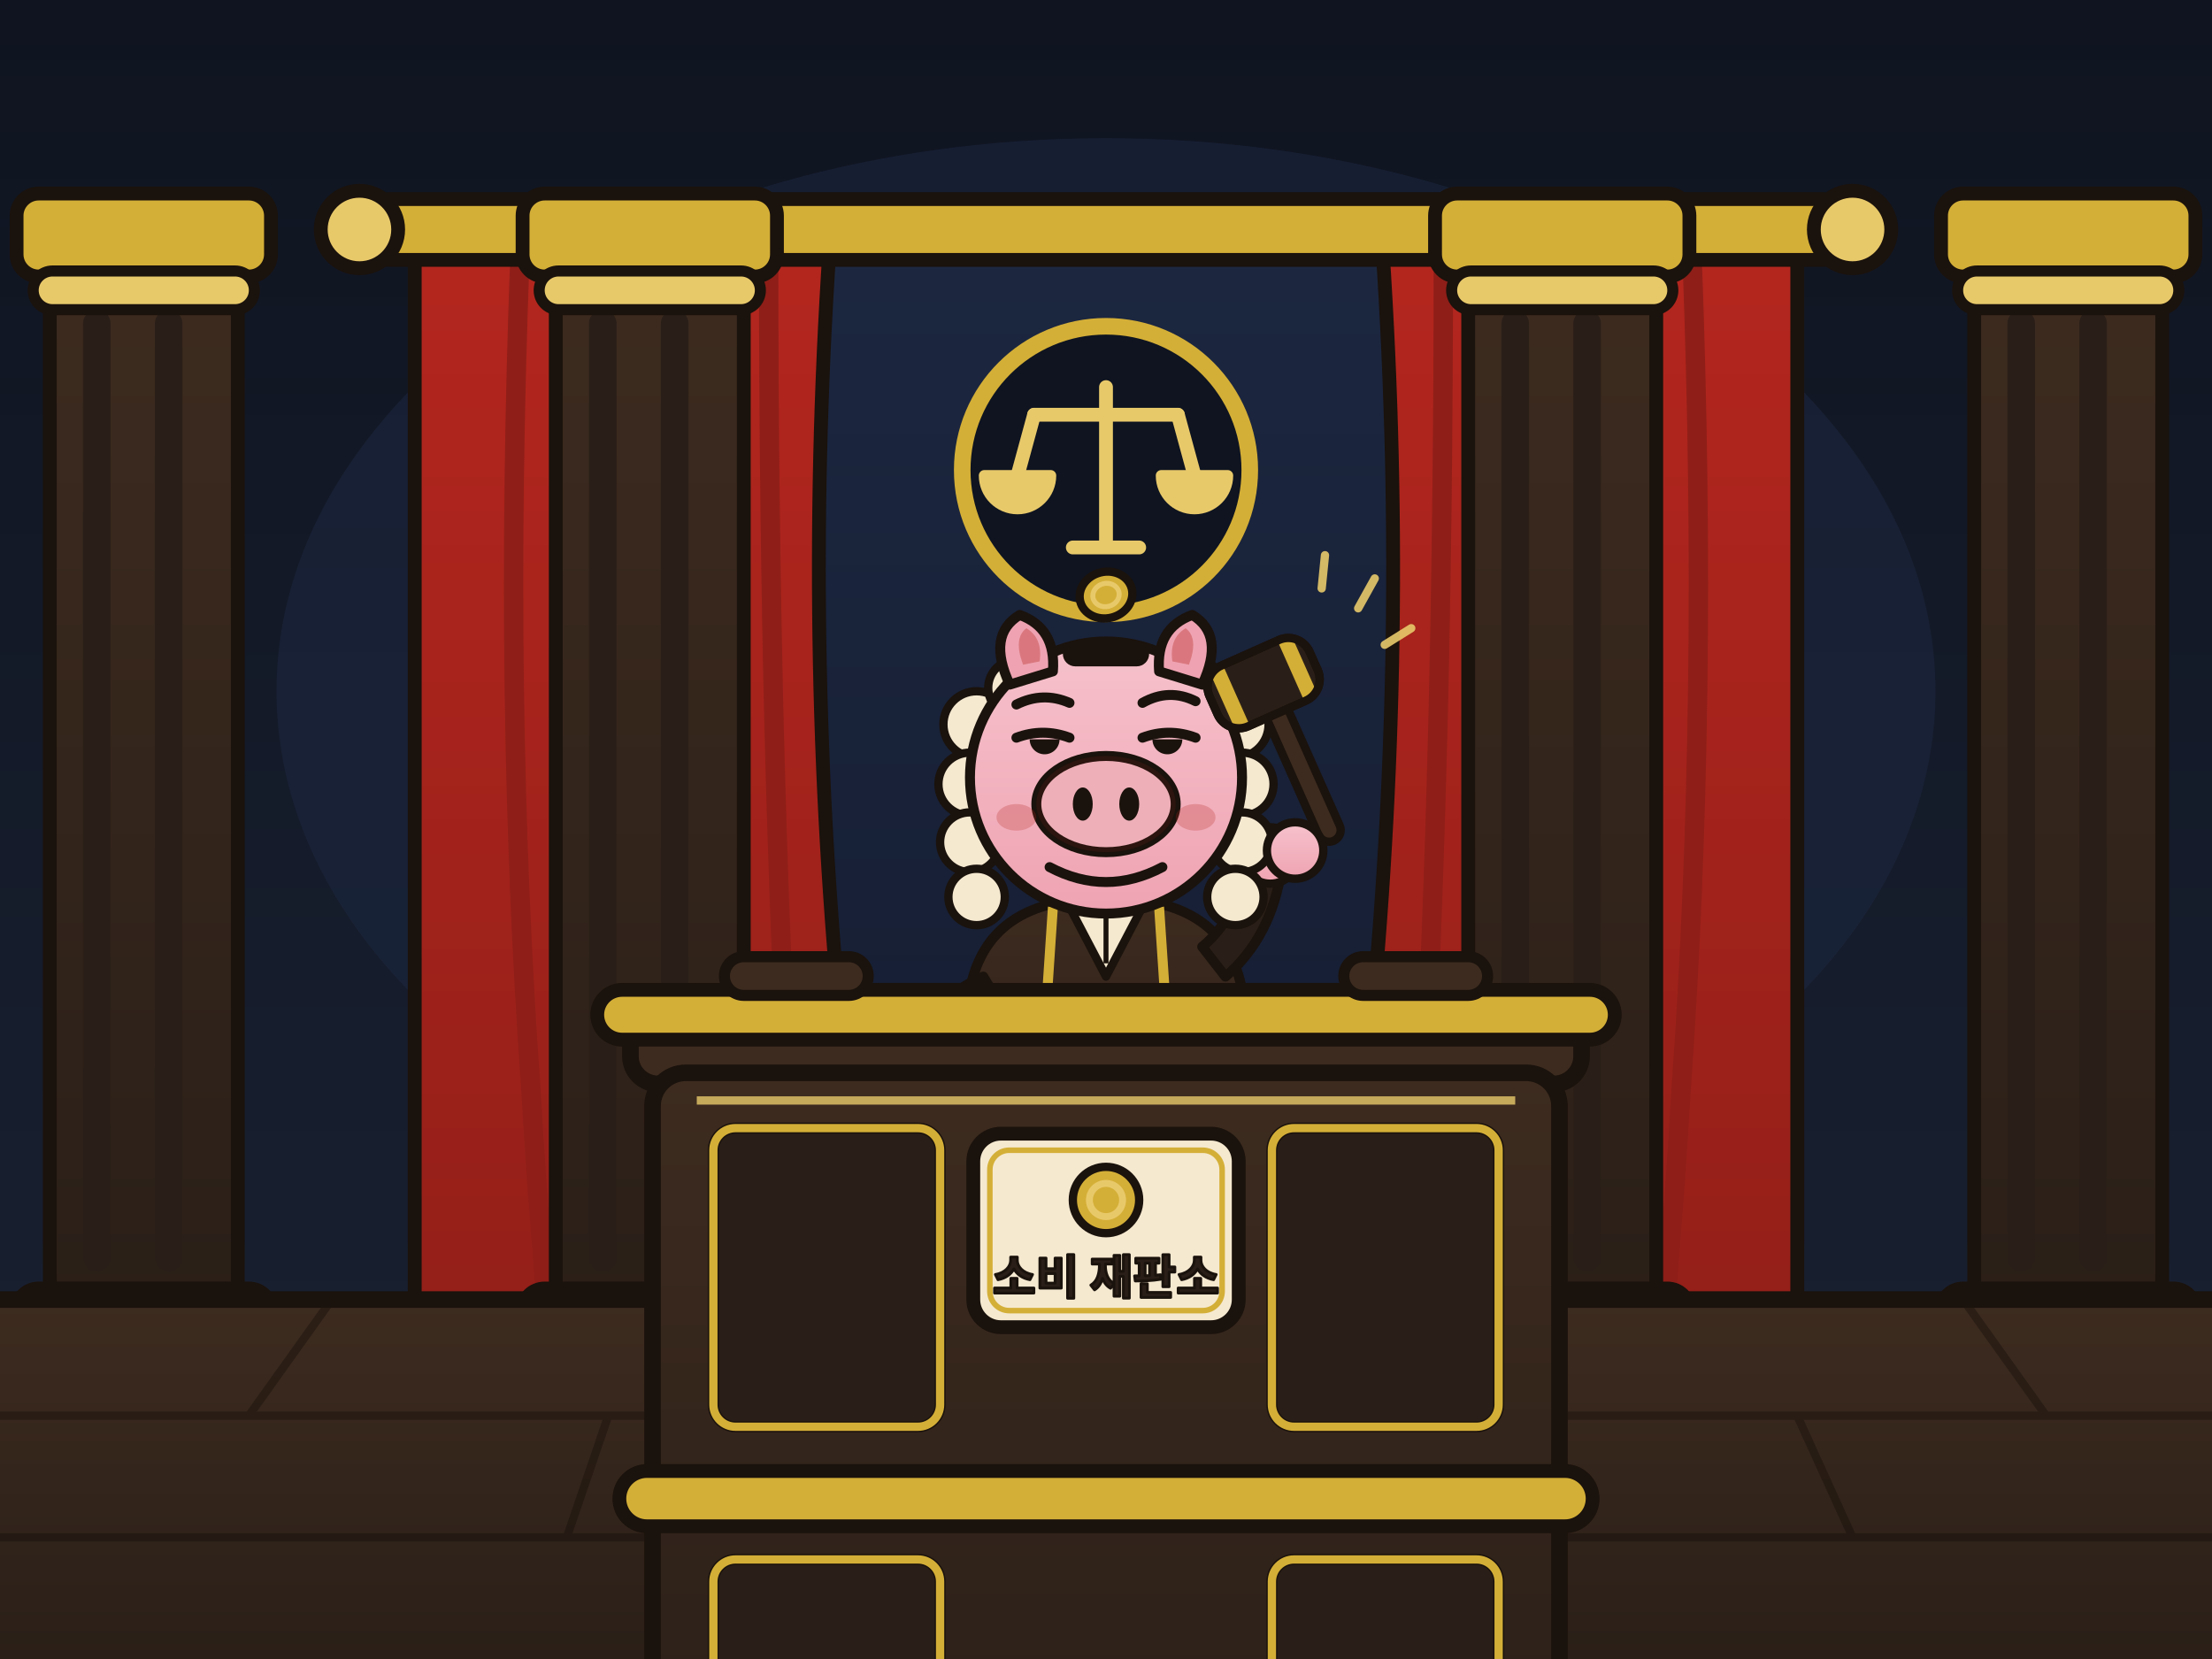
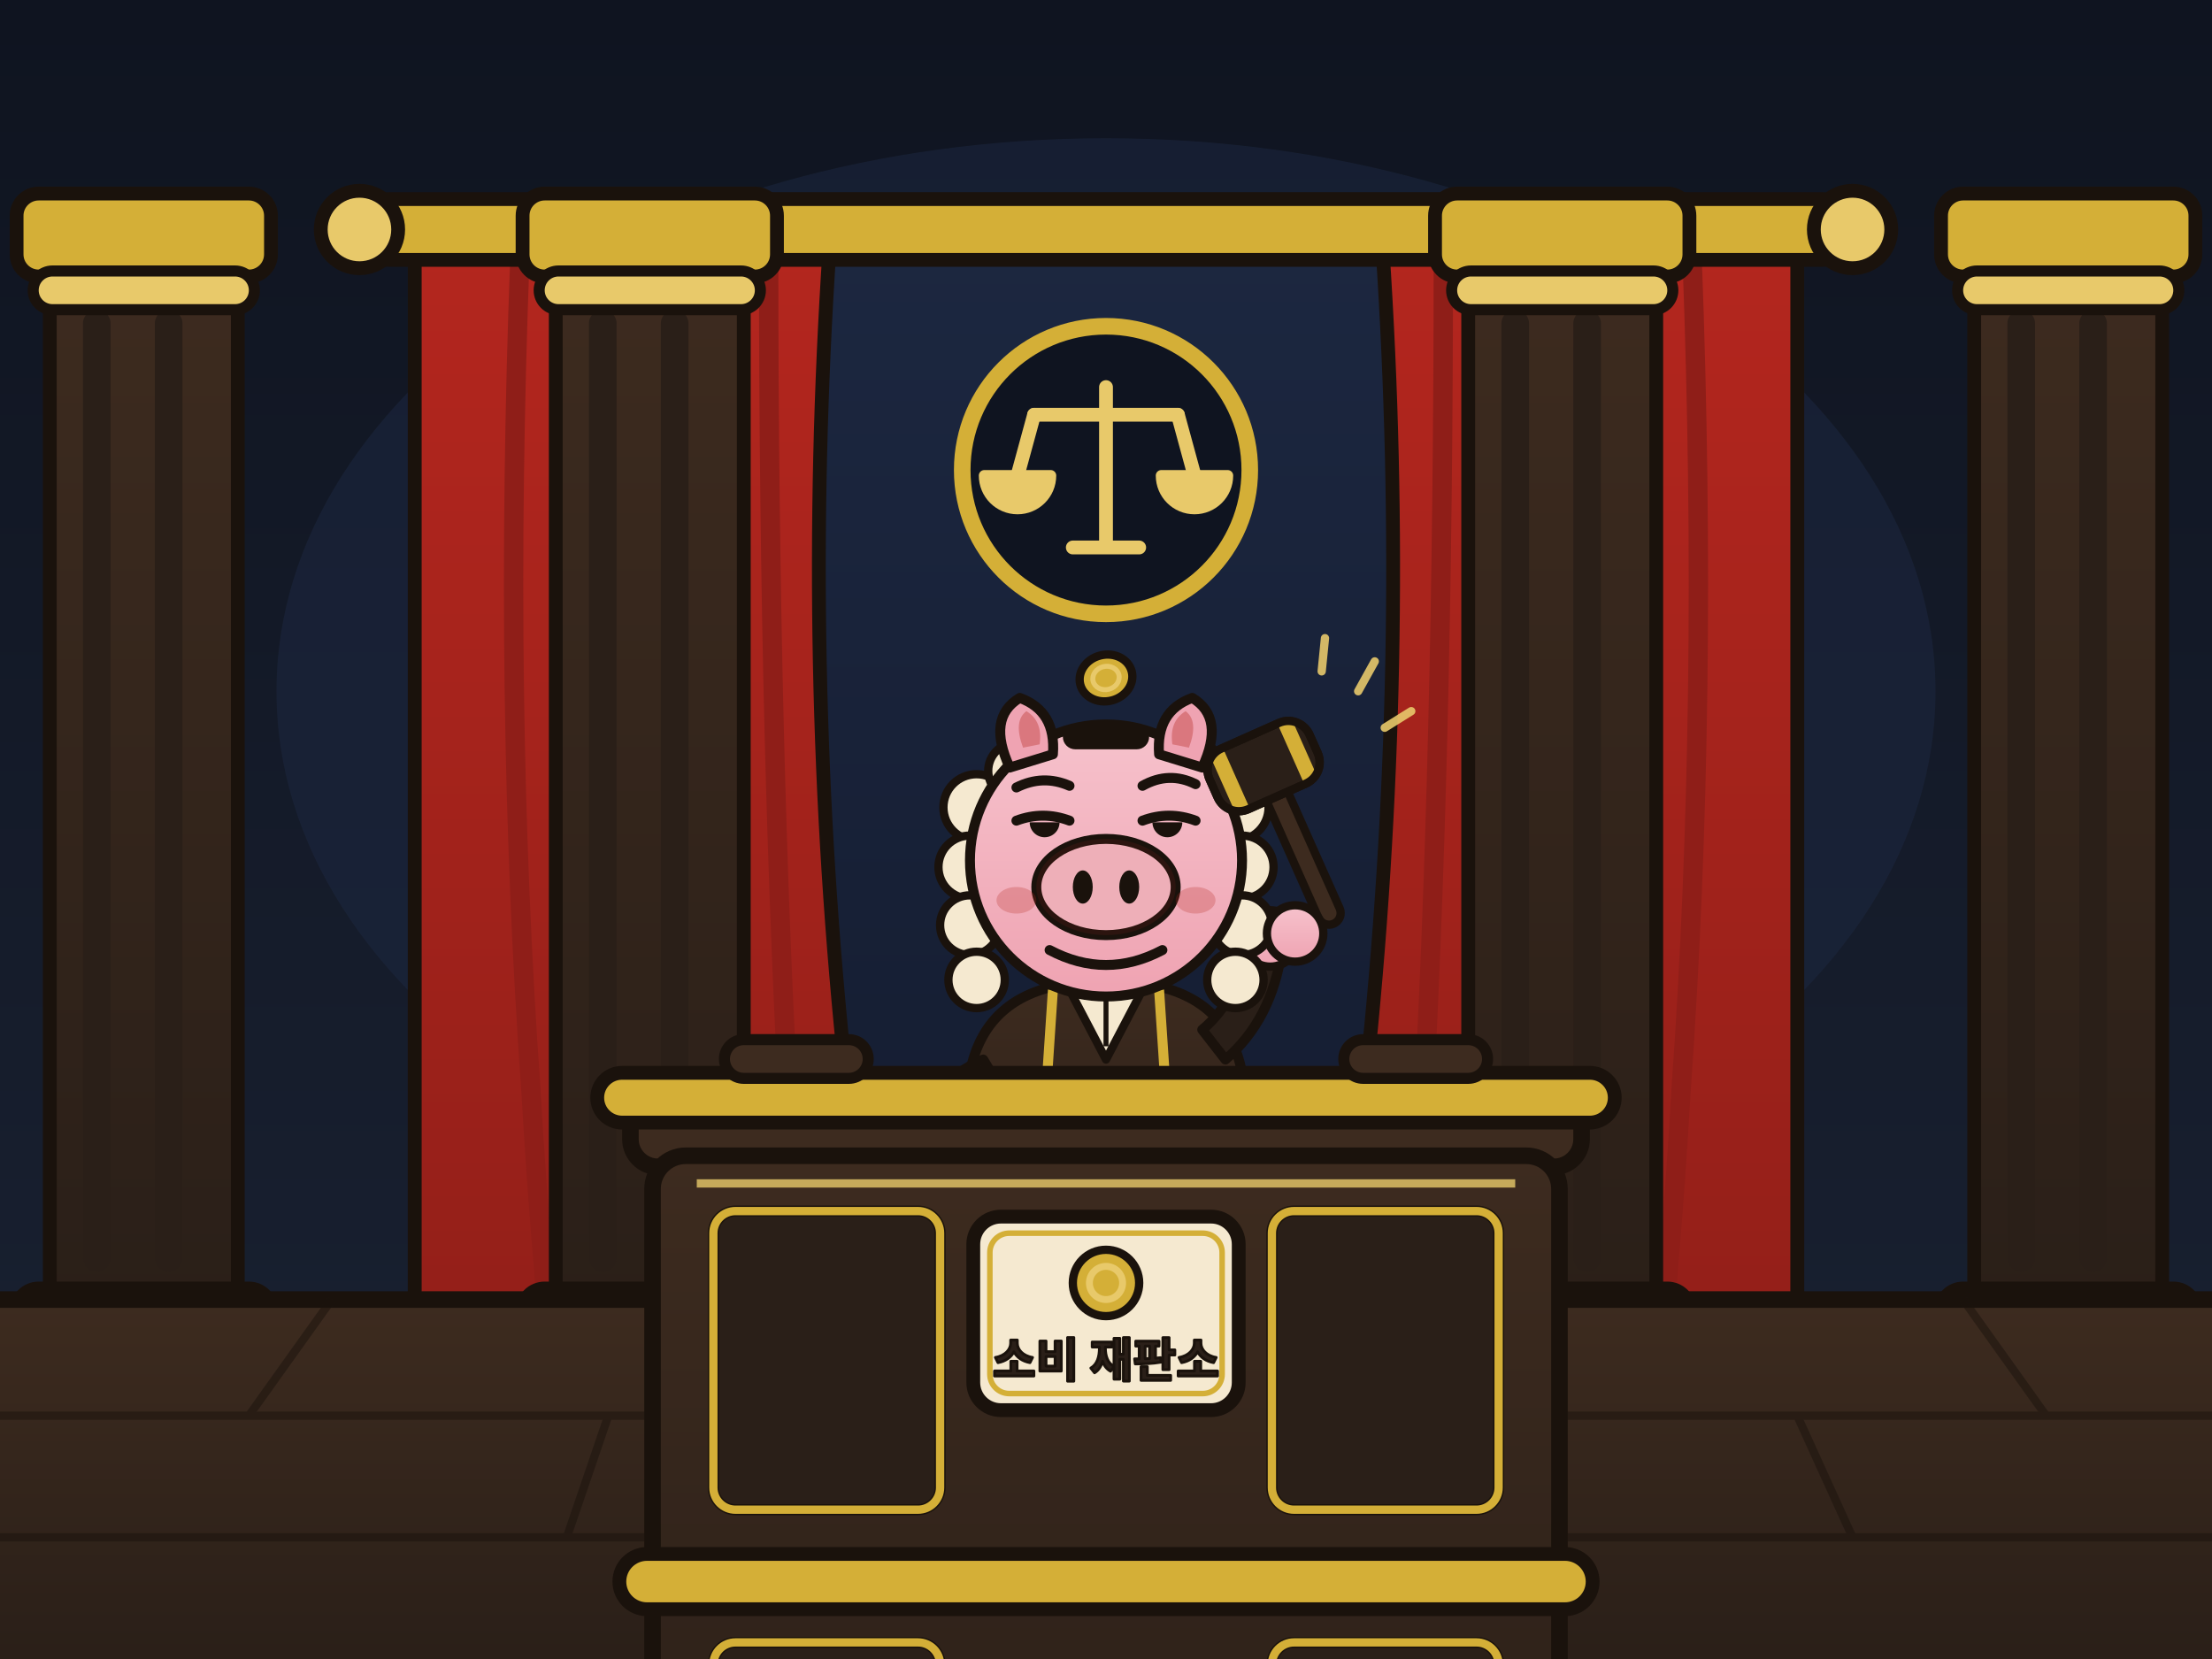
<svg xmlns="http://www.w3.org/2000/svg" viewBox="0 0 800 600" role="img" aria-label="소비 재판소 법정 배경 — 판사 착석">
  <defs>
    <linearGradient id="wallGrad" x1="0" y1="0" x2="0" y2="1">
      <stop offset="0" stop-color="#0f1420" />
      <stop offset="1" stop-color="#1a2233" />
    </linearGradient>
    <linearGradient id="curtainRed" x1="0" y1="0" x2="0" y2="1">
      <stop offset="0" stop-color="#b3261e" />
      <stop offset="1" stop-color="#8f1e18" />
    </linearGradient>
    <linearGradient id="curtainNavy" x1="0" y1="0" x2="0" y2="1">
      <stop offset="0" stop-color="#1c2740" />
      <stop offset="1" stop-color="#141c30" />
    </linearGradient>
    <linearGradient id="woodFront" x1="0" y1="0" x2="0" y2="1">
      <stop offset="0" stop-color="#3d2b1f" />
      <stop offset="1" stop-color="#2a1f18" />
    </linearGradient>
    <linearGradient id="floorGrad" x1="0" y1="0" x2="0" y2="1">
      <stop offset="0" stop-color="#3d2b1f" />
      <stop offset="1" stop-color="#2a1f18" />
    </linearGradient>
    <g id="curtainPanel">
      <path d="M0,0 h150 q-10,150 6,300 q8,80 24,150 L0,450 Z" fill="url(#curtainRed)" stroke="#1a120c" stroke-width="5" stroke-linejoin="round" />
      <path d="M38,4 q-6,160 4,300 q4,70 12,138" fill="none" stroke="#8f1e18" stroke-width="7" stroke-linecap="round" />
      <path d="M86,4 q-4,170 4,310 q3,60 10,128" fill="none" stroke="#8f1e18" stroke-width="7" stroke-linecap="round" />
      <path d="M128,4 q0,180 8,320 q3,55 12,118" fill="none" stroke="#8f1e18" stroke-width="7" stroke-linecap="round" />
      <path d="M96,330 q40,26 80,20 l-6,34 q-44,8 -86,-24 Z" fill="#d4af37" stroke="#1a120c" stroke-width="5" stroke-linejoin="round" />
    </g>
    <g id="column">
      <rect x="-34" y="96" width="68" height="380" rx="8" fill="url(#woodFront)" stroke="#1a120c" stroke-width="5" />
      <rect x="-22" y="112" width="10" height="348" rx="5" fill="#2a1f18" stroke="none" />
      <rect x="4" y="112" width="10" height="348" rx="5" fill="#2a1f18" stroke="none" />
      <rect x="-46" y="70" width="92" height="30" rx="8" fill="#d4af37" stroke="#1a120c" stroke-width="5" />
      <rect x="-40" y="98" width="80" height="14" rx="7" fill="#e8c96a" stroke="#1a120c" stroke-width="4" />
      <rect x="-46" y="466" width="92" height="26" rx="8" fill="#d4af37" stroke="#1a120c" stroke-width="5" />
    </g>
    <linearGradient id="bgGrad" x1="0" y1="0" x2="0" y2="1">
      <stop offset="0" stop-color="#0f1420" />
      <stop offset="1" stop-color="#1a2233" />
    </linearGradient>
    <linearGradient id="robeGrad" x1="0" y1="0" x2="0" y2="1">
      <stop offset="0" stop-color="#3d2b1f" />
      <stop offset="1" stop-color="#2a1f18" />
    </linearGradient>
    <linearGradient id="benchGrad" x1="0" y1="0" x2="0" y2="1">
      <stop offset="0" stop-color="#3d2b1f" />
      <stop offset="1" stop-color="#2a1f18" />
    </linearGradient>
    <linearGradient id="pigGrad" x1="0" y1="0" x2="0" y2="1">
      <stop offset="0" stop-color="#f6c2cc" />
      <stop offset="1" stop-color="#efa3b2" />
    </linearGradient>
  </defs>
  <rect x="0" y="0" width="800" height="600" fill="url(#wallGrad)" />
  <ellipse cx="400" cy="250" rx="300" ry="200" fill="#1c2740" opacity="0.55" />
  <rect x="150" y="86" width="500" height="380" fill="url(#curtainNavy)" stroke="#1a120c" stroke-width="5" />
  <use href="#curtainPanel" x="150" y="90" />
  <use href="#curtainPanel" x="-150" y="90" transform="scale(-1,1) translate(-500,0)" />
  <rect x="130" y="72" width="540" height="22" rx="11" fill="#d4af37" stroke="#1a120c" stroke-width="5" />
  <circle cx="130" cy="83" r="14" fill="#e8c96a" stroke="#1a120c" stroke-width="5" />
  <circle cx="670" cy="83" r="14" fill="#e8c96a" stroke="#1a120c" stroke-width="5" />
  <g stroke="#1a120c" stroke-width="4" stroke-linejoin="round">
    <circle cx="400" cy="170" r="52" fill="#0f1420" />
    <circle cx="400" cy="170" r="52" fill="none" stroke="#d4af37" stroke-width="6" />
    <g stroke="#e8c96a" stroke-width="5" fill="none" stroke-linecap="round">
      <line x1="400" y1="140" x2="400" y2="196" />
      <line x1="374" y1="150" x2="426" y2="150" />
      <line x1="374" y1="150" x2="368" y2="172" />
      <line x1="426" y1="150" x2="432" y2="172" />
      <path d="M356,172 h24 a12,12 0 0 1 -24,0 Z" fill="#e8c96a" stroke-width="4" />
      <path d="M420,172 h24 a12,12 0 0 1 -24,0 Z" fill="#e8c96a" stroke-width="4" />
      <line x1="388" y1="198" x2="412" y2="198" />
    </g>
  </g>
  <use href="#column" x="235" y="0" />
  <use href="#column" x="565" y="0" />
  <use href="#column" x="52" y="0" />
  <use href="#column" x="748" y="0" />
  <rect x="0" y="470" width="800" height="130" fill="url(#floorGrad)" />
  <line x1="0" y1="470" x2="800" y2="470" stroke="#1a120c" stroke-width="6" />
  <g stroke="#1a120c" stroke-width="3" opacity="0.5">
    <line x1="0" y1="512" x2="800" y2="512" />
    <line x1="0" y1="556" x2="800" y2="556" />
    <line x1="120" y1="470" x2="90" y2="512" />
    <line x1="330" y1="470" x2="315" y2="512" />
    <line x1="540" y1="470" x2="555" y2="512" />
    <line x1="710" y1="470" x2="740" y2="512" />
    <line x1="220" y1="512" x2="205" y2="556" />
    <line x1="470" y1="512" x2="485" y2="556" />
    <line x1="650" y1="512" x2="670" y2="556" />
  </g>
-   <g transform="translate(0,50)">
+   <g transform="translate(0,80)">
    <g transform="translate(280,128) scale(0.6)">
      <g stroke="#e8c96a" stroke-width="5" stroke-linecap="round" opacity="0.9">
        <line x1="352" y1="70" x2="362" y2="52" />
        <line x1="368" y1="92" x2="384" y2="82" />
        <line x1="330" y1="58" x2="332" y2="38" />
      </g>
      <path d="M110 400 L118 300 Q126 258 168 248 L232 248 Q274 258 282 300 L290 400 Z" fill="url(#robeGrad)" stroke="#1a120c" stroke-width="6" stroke-linejoin="round" />
      <path d="M168 250 L158 400" stroke="#d4af37" stroke-width="6" fill="none" />
      <path d="M232 250 L242 400" stroke="#d4af37" stroke-width="6" fill="none" />
      <path d="M126 292 Q92 306 88 344 L104 352 Q112 322 138 312 Z" fill="#2a1f18" stroke="#1a120c" stroke-width="6" stroke-linejoin="round" />
      <circle cx="97" cy="349" r="17" fill="url(#pigGrad)" stroke="#1a120c" stroke-width="5" />
      <circle cx="83" cy="330" r="16" fill="#d4af37" stroke="#1a120c" stroke-width="5" />
      <circle cx="83" cy="330" r="9" fill="none" stroke="#e8c96a" stroke-width="3" />
      <path d="M272 292 Q300 268 306 226 L288 216 Q280 256 258 274 Z" fill="#2a1f18" stroke="#1a120c" stroke-width="6" stroke-linejoin="round" />
      <circle cx="299" cy="219" r="17" fill="url(#pigGrad)" stroke="#1a120c" stroke-width="5" />
      <path d="M178 250 L200 292 L222 250 Z" fill="#f5e9d0" stroke="#1a120c" stroke-width="5" stroke-linejoin="round" />
      <line x1="200" y1="256" x2="200" y2="284" stroke="#1a120c" stroke-width="3" />
      <g fill="#f5e9d0" stroke="#1a120c" stroke-width="5">
        <circle cx="122" cy="140" r="20" />
        <circle cx="118" cy="176" r="19" />
        <circle cx="118" cy="211" r="18" />
        <circle cx="122" cy="244" r="17" />
        <circle cx="278" cy="140" r="20" />
        <circle cx="282" cy="176" r="19" />
        <circle cx="282" cy="211" r="18" />
        <circle cx="278" cy="244" r="17" />
        <circle cx="146" cy="118" r="17" />
        <circle cx="254" cy="118" r="17" />
      </g>
      <circle cx="200" cy="172" r="82" fill="url(#pigGrad)" stroke="#1a120c" stroke-width="6" />
      <path d="M142 116 Q128 86 148 74 Q170 82 168 108 Z" fill="#efa3b2" stroke="#1a120c" stroke-width="6" stroke-linejoin="round" />
      <path d="M258 116 Q272 86 252 74 Q230 82 232 108 Z" fill="#efa3b2" stroke="#1a120c" stroke-width="6" stroke-linejoin="round" />
      <path d="M150 104 Q144 88 152 82 Q162 88 160 102 Z" fill="#b3261e" opacity="0.35" />
      <path d="M250 104 Q256 88 248 82 Q238 88 240 102 Z" fill="#b3261e" opacity="0.35" />
      <rect x="176" y="92" width="48" height="11" rx="5.5" fill="#1a120c" />
      <rect x="176" y="92" width="48" height="11" rx="5.5" fill="none" stroke="#1a120c" stroke-width="4" />
      <g transform="rotate(-14 200 62)">
        <ellipse cx="200" cy="62" rx="16" ry="14" fill="#d4af37" stroke="#1a120c" stroke-width="5" />
        <ellipse cx="200" cy="62" rx="8" ry="7" fill="none" stroke="#e8c96a" stroke-width="3" />
      </g>
      <g stroke="#1a120c" stroke-linecap="round" fill="none">
        <path d="M146 148 Q162 142 178 148" stroke-width="6" />
        <path d="M222 148 Q238 142 254 148" stroke-width="6" />
      </g>
      <path d="M154 149 A9 9 0 0 0 172 149 Z" fill="#1a120c" />
      <path d="M228 149 A9 9 0 0 0 246 149 Z" fill="#1a120c" />
      <path d="M146 128 Q162 120 178 127" stroke="#1a120c" stroke-width="6" stroke-linecap="round" fill="none" />
      <path d="M222 127 Q238 118 254 126" stroke="#1a120c" stroke-width="6" stroke-linecap="round" fill="none" />
      <ellipse cx="200" cy="188" rx="42" ry="29" fill="#f6c2cc" stroke="#1a120c" stroke-width="6" />
      <ellipse cx="200" cy="188" rx="42" ry="29" fill="#b3261e" opacity="0.12" />
      <ellipse cx="186" cy="188" rx="6" ry="10" fill="#1a120c" />
      <ellipse cx="214" cy="188" rx="6" ry="10" fill="#1a120c" />
      <path d="M166 226 Q200 244 234 226" stroke="#1a120c" stroke-width="6" stroke-linecap="round" fill="none" />
      <ellipse cx="146" cy="196" rx="12" ry="8" fill="#b3261e" opacity="0.25" />
      <ellipse cx="254" cy="196" rx="12" ry="8" fill="#b3261e" opacity="0.25" />
      <g transform="translate(14 -6) rotate(-24 305 175)">
        <rect x="298" y="130" width="14" height="90" rx="7" fill="#3d2b1f" stroke="#1a120c" stroke-width="5" />
        <rect x="272" y="96" width="66" height="40" rx="14" fill="#2a1f18" stroke="#1a120c" stroke-width="5" />
        <rect x="278" y="96" width="9" height="40" fill="#d4af37" />
        <rect x="323" y="96" width="9" height="40" fill="#d4af37" />
        <rect x="272" y="96" width="66" height="40" rx="14" fill="none" stroke="#1a120c" stroke-width="5" />
      </g>
      <circle cx="314" cy="216" r="17" fill="url(#pigGrad)" stroke="#1a120c" stroke-width="5" />
    </g>
    <g stroke="#1a120c" stroke-linejoin="round">
      <rect x="228" y="316" width="344" height="26" rx="10" fill="#3d2b1f" stroke-width="6" />
      <rect x="216" y="308" width="368" height="18" rx="9" fill="#d4af37" stroke-width="5" />
      <rect x="236" y="338" width="328" height="266" rx="12" fill="url(#woodFront)" stroke-width="6" />
      <rect x="258" y="358" width="82" height="108" rx="8" fill="#2a1f18" stroke-width="4" />
      <rect x="460" y="358" width="82" height="108" rx="8" fill="#2a1f18" stroke-width="4" />
      <rect x="258" y="358" width="82" height="108" rx="8" fill="none" stroke="#d4af37" stroke-width="3" />
      <rect x="460" y="358" width="82" height="108" rx="8" fill="none" stroke="#d4af37" stroke-width="3" />
      <rect x="352" y="360" width="96" height="70" rx="10" fill="#f5e9d0" stroke-width="5" />
      <rect x="358" y="366" width="84" height="58" rx="7" fill="none" stroke="#d4af37" stroke-width="2" />
      <circle cx="400" cy="384" r="12" fill="#d4af37" stroke-width="3" />
      <circle cx="400" cy="384" r="6" fill="none" stroke="#e8c96a" stroke-width="2.5" />
      <text x="400" y="418" text-anchor="middle" font-family="sans-serif" font-size="17" font-weight="700" fill="#2a1f18">소비 재판소</text>
      <rect x="224" y="482" width="352" height="20" rx="10" fill="#d4af37" stroke-width="5" />
      <rect x="258" y="514" width="82" height="72" rx="8" fill="#2a1f18" stroke-width="4" />
      <rect x="460" y="514" width="82" height="72" rx="8" fill="#2a1f18" stroke-width="4" />
      <rect x="258" y="514" width="82" height="72" rx="8" fill="none" stroke="#d4af37" stroke-width="3" />
      <rect x="460" y="514" width="82" height="72" rx="8" fill="none" stroke="#d4af37" stroke-width="3" />
    </g>
    <line x1="252" y1="348" x2="548" y2="348" stroke="#e8c96a" stroke-width="3" opacity="0.8" />
    <g stroke="#1a120c" stroke-width="4" stroke-linejoin="round">
      <rect x="262" y="296" width="52" height="14" rx="7" fill="#3d2b1f" />
      <rect x="486" y="296" width="52" height="14" rx="7" fill="#3d2b1f" />
    </g>
  </g>
</svg>
